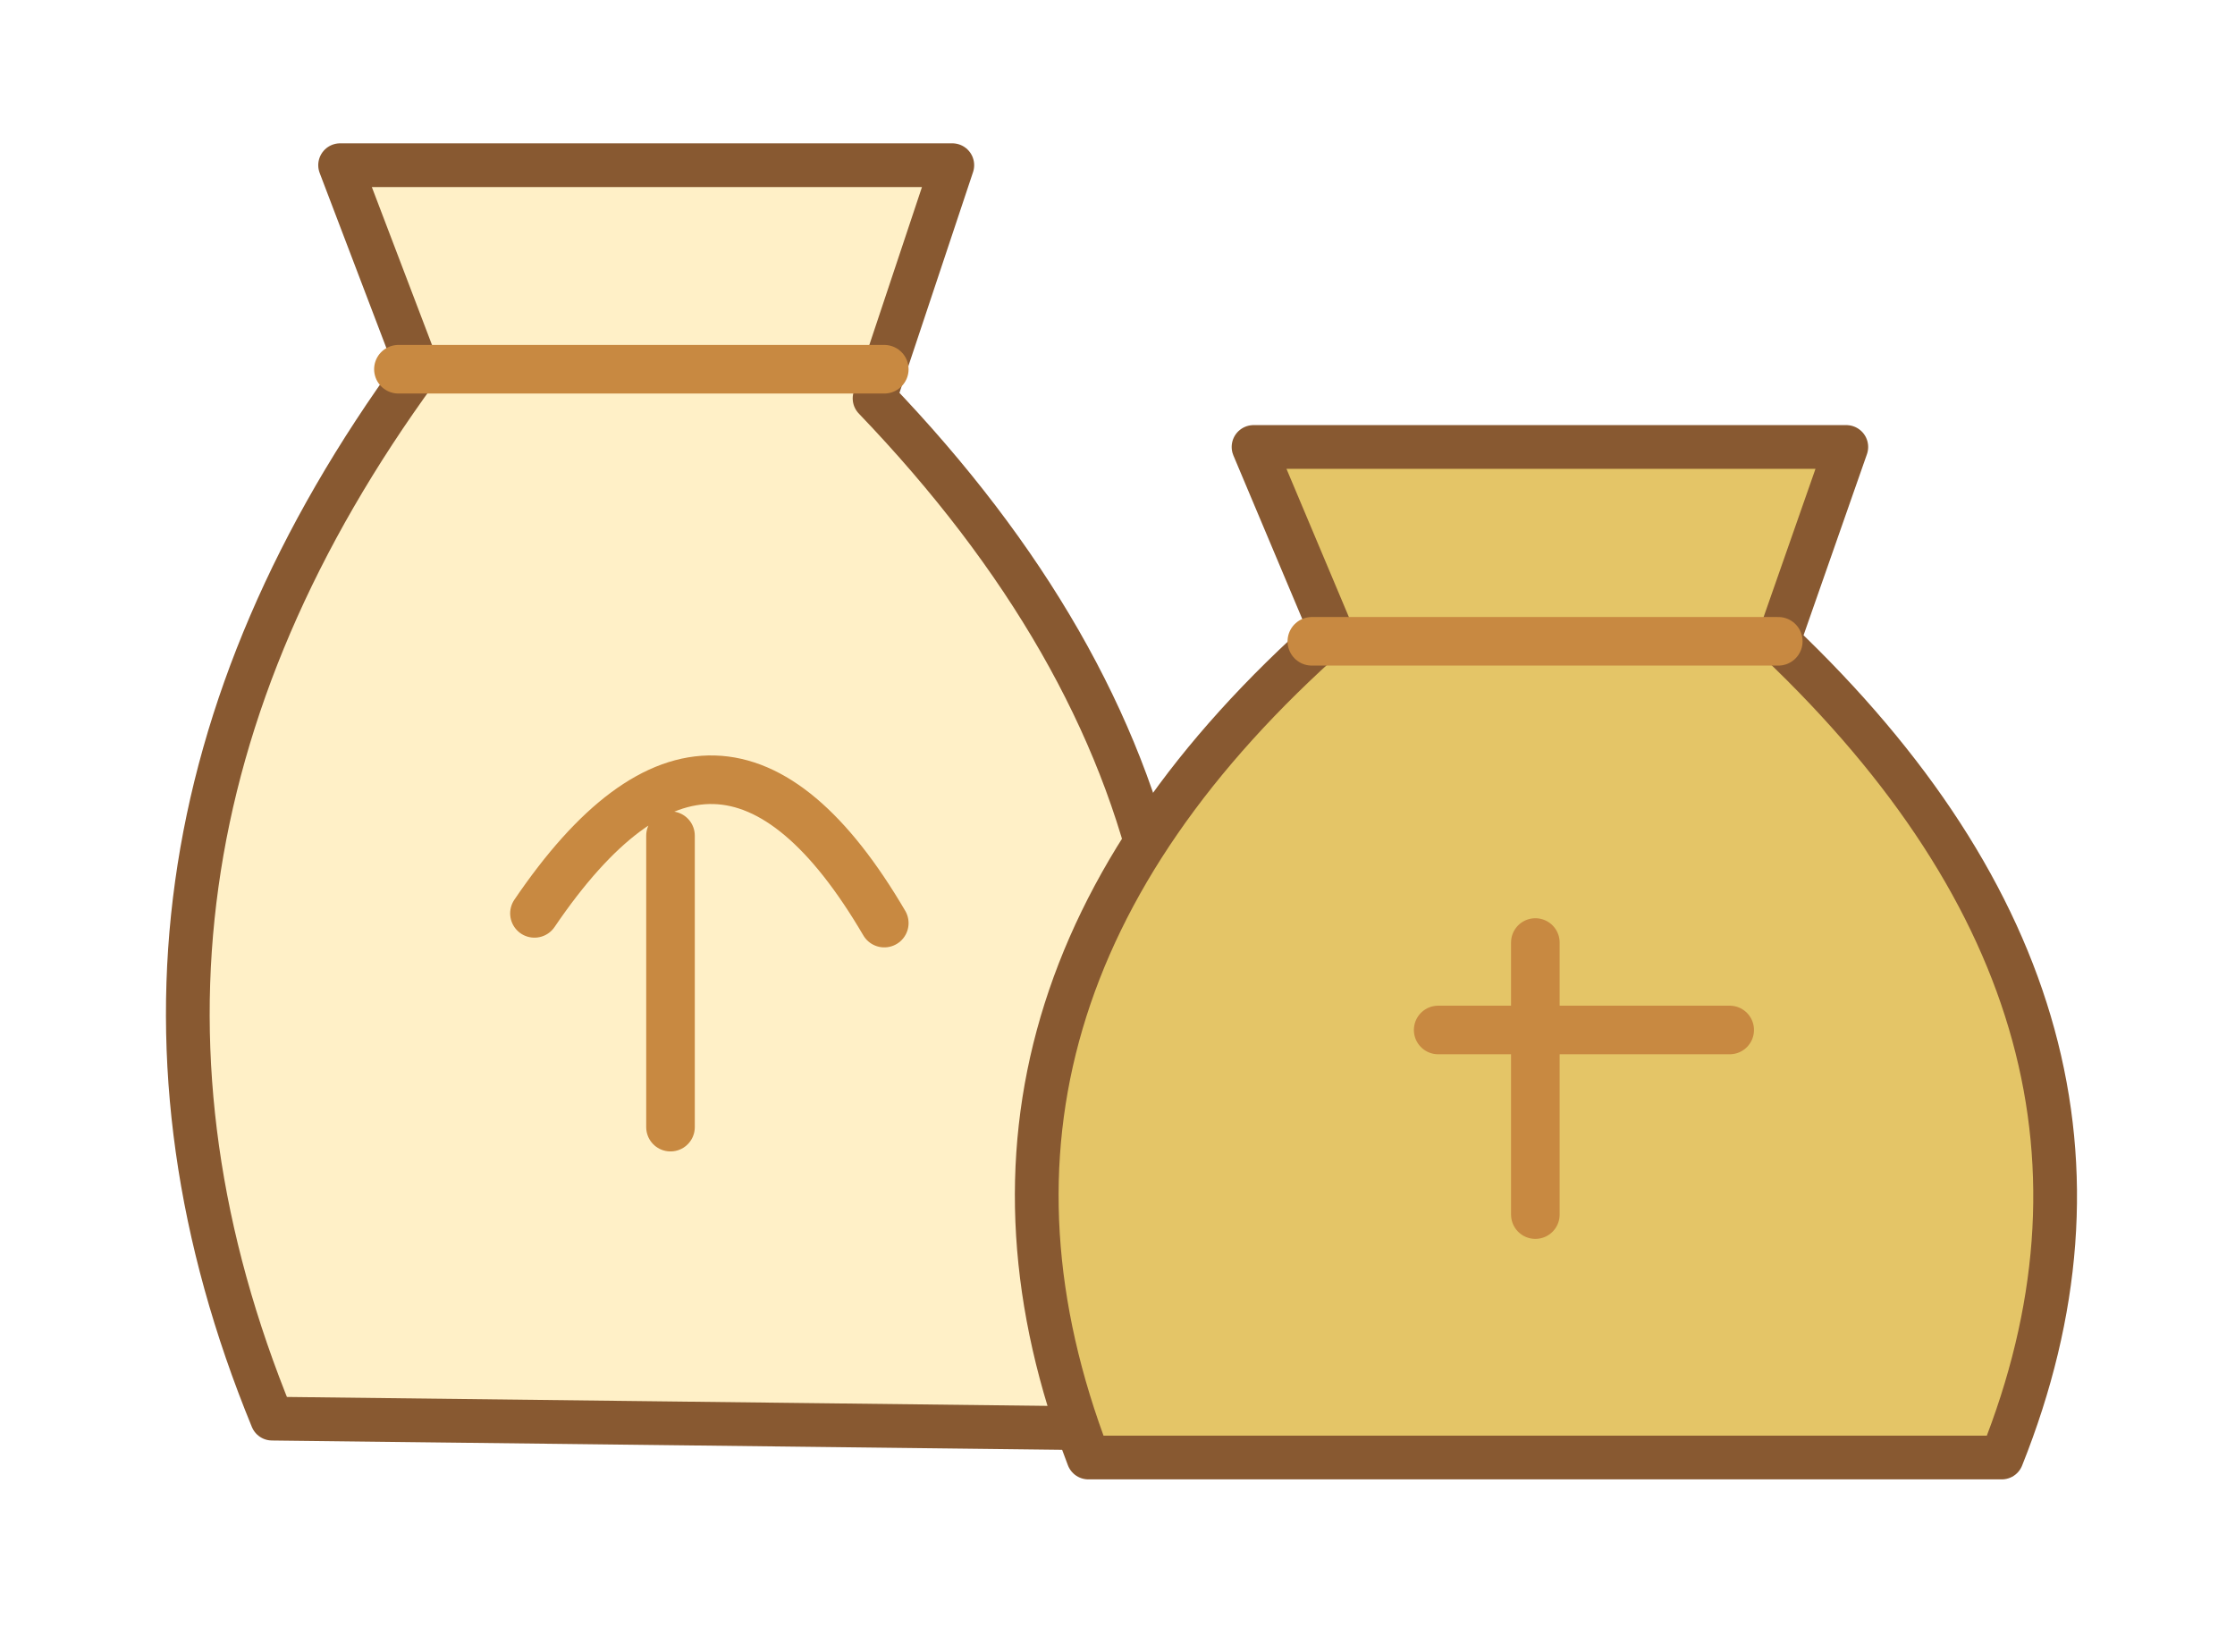
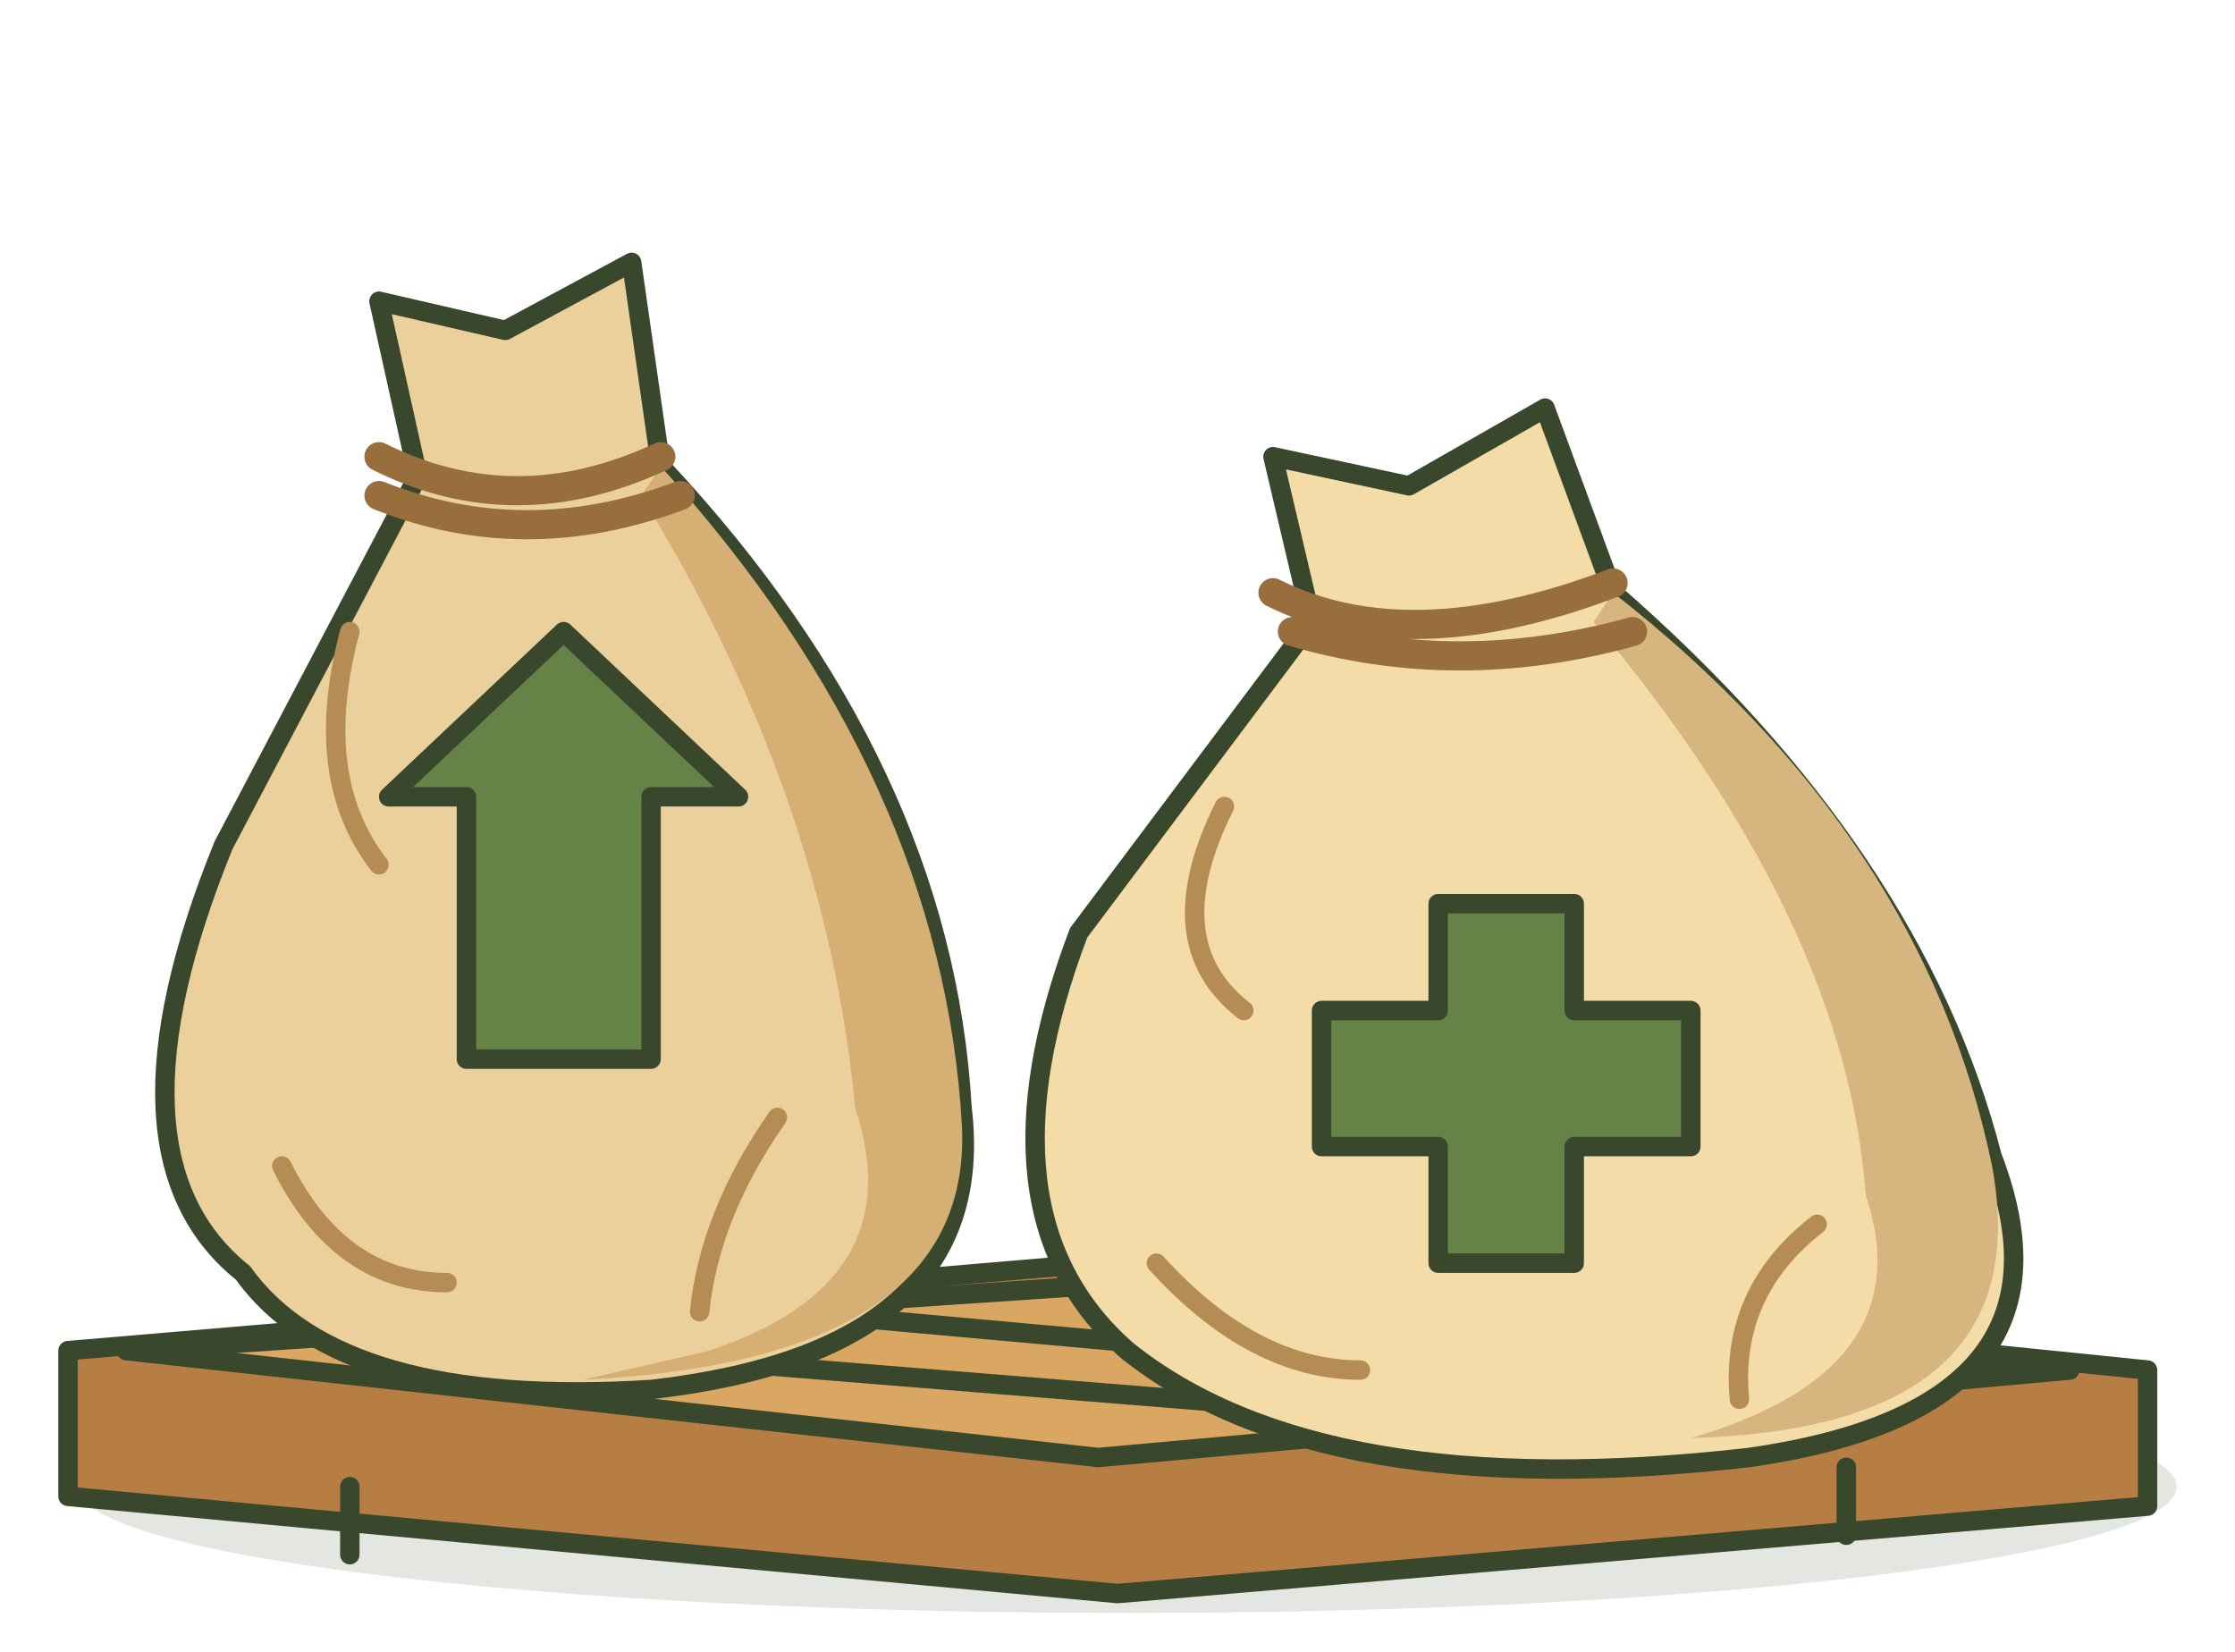
<svg xmlns="http://www.w3.org/2000/svg" width="230" height="170" viewBox="0 0 230 170">
-   <g stroke="#885931" stroke-width="4.5" stroke-linecap="round" stroke-linejoin="round">
-     <path d="M28 146Q5 90 43 38L35 17H98L90 41Q137 90 113 147Z" fill="#fff0c7" />
-     <path d="M112 150Q94 103 137 65L129 46H190L183 66Q224 105 206 150Z" fill="#e4c567" />
-     <path d="M41 38H91 M135 66H183 M55 94Q74 66 91 95 M69 86V116 M148 106H178 M158 97V125" fill="none" stroke="#c88941" stroke-width="5" />
+   <g stroke="#39472d" stroke-width="2" stroke-linecap="round" stroke-linejoin="round">
+     <ellipse cx="116" cy="153" rx="108" ry="13" fill="#39472d" opacity=".14" stroke="none" />
+     <path d="M7 139L113 130L221 141V155L115 164L7 154Z" fill="#b77e43" />
+     <path d="M13 139L117 132L213 141L113 150Z" fill="#d9a762" />
+     <path d="M35 137L134 145M70 134L170 143M36 153V160M190 151V158" fill="none" />
+     <path d="M25 131Q10 119 23 87L43 49L39 31L52 34L65 27L68 48Q97 79 99 114Q102 139 67 143Q35 145 25 131Z" fill="#ecd09b" />
+     <path d="M66 51Q85 82 88 114Q94 132 73 139L60 142Q100 140 99 116Q97 80 68 48Z" fill="#d5af74" stroke="none" />
+     <path d="M39 47Q53 54 68 47M39 51Q54 57 70 51" fill="none" stroke="#976e3c" stroke-width="3" />
+     <path d="M36 65Q32 80 39 89M80 115Q73 125 72 135M29 120Q35 132 46 132" fill="none" stroke="#b58c53" />
+     <path d="M48 109V82H40L58 65L76 82H67V109Z" fill="#658247" />
+     <path d="M116 139Q100 125 111 96L135 64L131 47L145 50L159 42L166 61Q197 88 205 119Q215 145 180 150Q136 155 116 139Z" fill="#f4dca9" />
+     <path d="M164 64Q190 95 192 123Q198 141 174 148Q210 147 205 120Q198 86 166 61Z" fill="#d6b67e" stroke="none" />
+     <path d="M131 61Q145 68 166 60M133 65Q150 70 168 65" fill="none" stroke="#976e3c" stroke-width="3" />
+     <path d="M126 83Q119 97 128 104M187 126Q178 133 179 144M119 130Q129 141 140 141" fill="none" stroke="#b58c53" />
+     <path d="M148 93H162V104H174V118H162V130H148V118H136V104H148Z" fill="#658247" />
  </g>
</svg>
